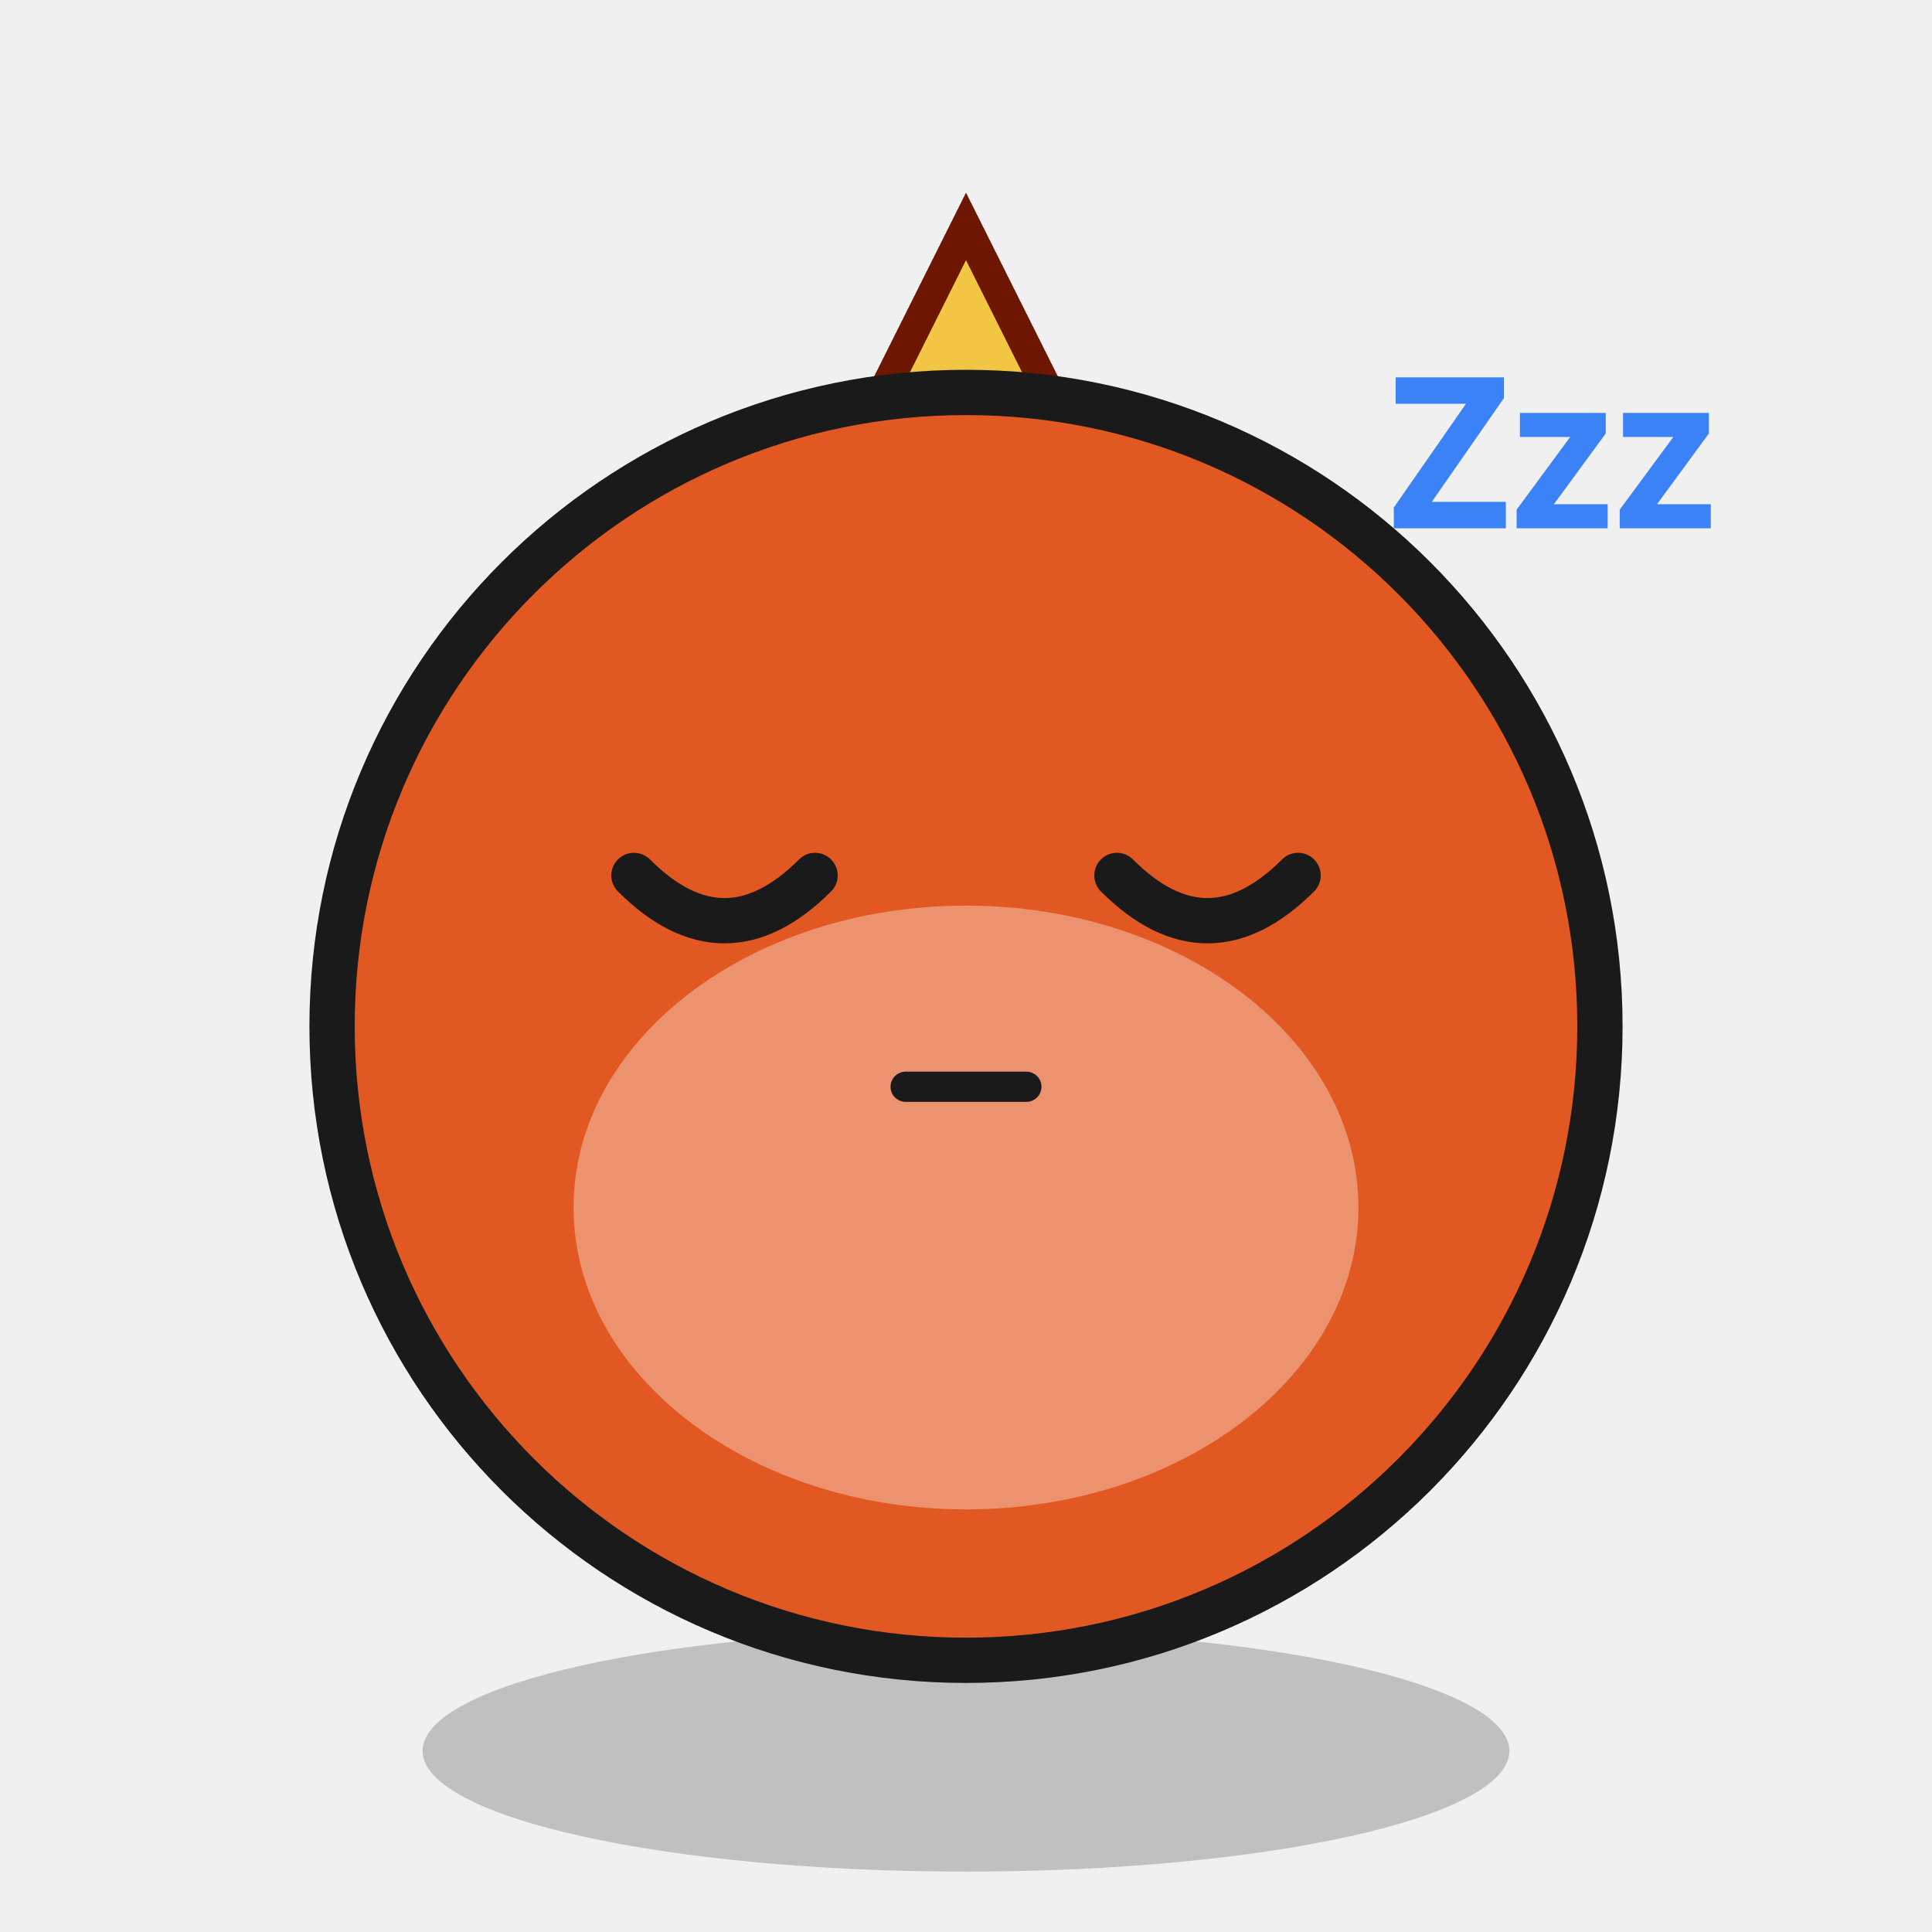
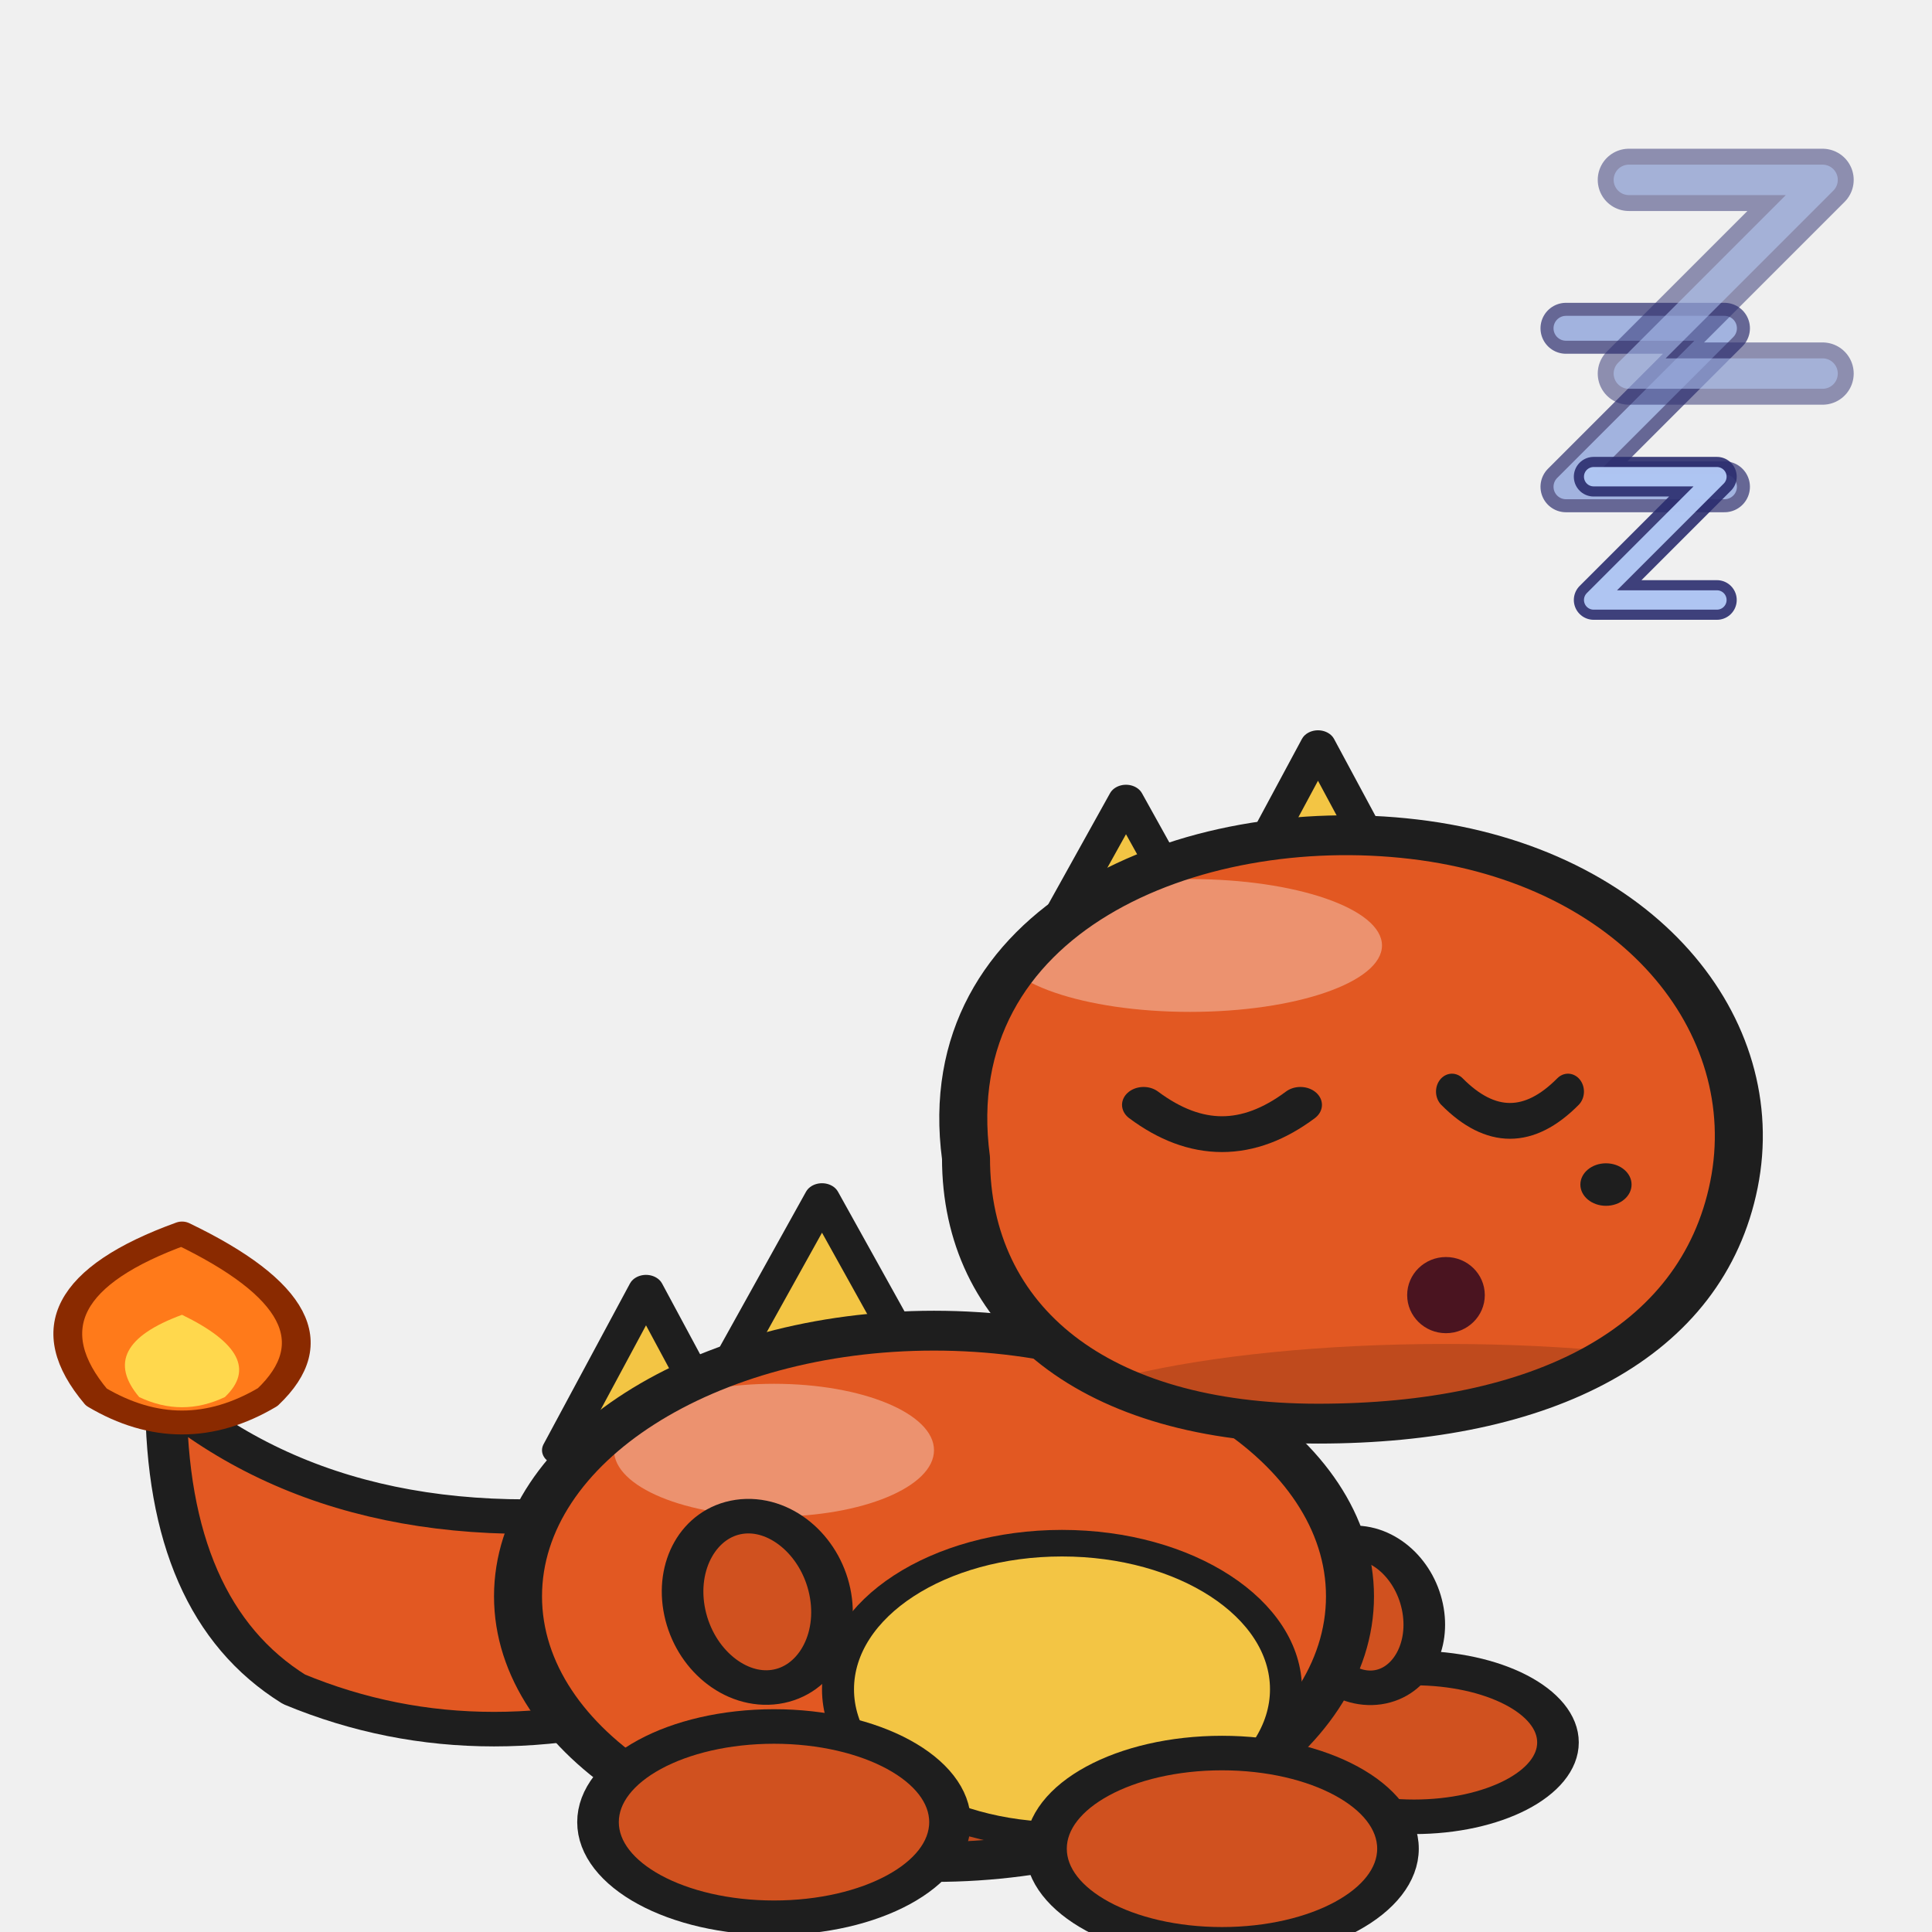
<svg xmlns="http://www.w3.org/2000/svg" viewBox="0 0 128 128" width="128" height="128">
-   <g transform="translate(0, undefined)">
-     <ellipse cx="64" cy="116" rx="36" ry="8" fill="#000000" opacity="0.2" />
-     <polygon points="64,15 54,35 74,35" fill="#F3C544" stroke="#6D1600" stroke-width="2" />
-     <circle cx="64" cy="68" r="42" fill="#E25822" stroke="#1A1A1A" stroke-width="3" />
-     <ellipse cx="64" cy="80" rx="26" ry="20" fill="#FFFFFF" opacity="0.35" />
-     <path d="M 42 58 Q 48 64 54 58" stroke="#1A1A1A" stroke-width="3" fill="none" stroke-linecap="round" />
-     <path d="M 74 58 Q 80 64 86 58" stroke="#1A1A1A" stroke-width="3" fill="none" stroke-linecap="round" />
-     <line x1="60" y1="72" x2="68" y2="72" stroke="#1A1A1A" stroke-width="2" stroke-linecap="round" />
-     <text x="92" y="35" font-family="sans-serif" font-weight="bold" font-size="14" fill="#3B82F6">Zzz</text>
+   <g transform="translate(64 126) rotate(0) scale(1.06 0.88) translate(-64 -120)">
+     <g transform="rotate(0.00 42 98)">
+       <path d="M46 90Q26 94 14 82Q14 98 22 104Q34 110 48 104Z" fill="#E25822" />
+       <path d="M46 90Q26 94 14 82Q14 98 22 104Q34 110 48 104Z" fill="none" stroke="#1e1e1e" stroke-width="2.6" stroke-linejoin="round" />
+       <path d="M15 69.686Q25.71 75.88 20.355 82Q15 85.825 9.645 82Q4.29 74.35 15 69.686Z" fill="#ff7a1a" />
+       <path d="M15 69.686Q25.71 75.88 20.355 82Q15 85.825 9.645 82Q4.29 74.35 15 69.686Z" fill="none" stroke="#8a2a00" stroke-width="1.8" stroke-linecap="round" stroke-linejoin="round" />
+       <path d="M15 75.806Q20.355 78.94 17.677 82Q15 83.53 12.322 82Q9.645 78.175 15 75.806Z" fill="#ffd84d" />
+     </g>
+     <path d="M38.6 86L44 73.9L49.4 86Z" fill="#F3C544" />
+     <path d="M38.6 86L44 73.9L49.4 86Z" fill="none" stroke="#1e1e1e" stroke-width="2.2" stroke-linejoin="round" />
+     <path d="M49 80L55 67L61 80Z" fill="#F3C544" />
+     <path d="M49 80L55 67L61 80Z" fill="none" stroke="#1e1e1e" stroke-width="2.2" stroke-linejoin="round" />
+     <ellipse cx="66" cy="106" rx="9" ry="5.6" fill="#d0511f" />
+     <ellipse cx="66" cy="106" rx="9" ry="5.6" fill="none" stroke="#1e1e1e" stroke-width="2.6" stroke-linejoin="round" />
+     <ellipse cx="92" cy="108" rx="9" ry="5.6" fill="#d0511f" />
+     <ellipse cx="92" cy="108" rx="9" ry="5.6" fill="none" stroke="#1e1e1e" stroke-width="2.6" stroke-linejoin="round" />
+     <g transform="rotate(80.00 88 94)">
+       <ellipse cx="92.5" cy="94" rx="5.5" ry="3.8" fill="#d0511f" />
+       <ellipse cx="92.5" cy="94" rx="5.5" ry="3.8" fill="none" stroke="#1e1e1e" stroke-width="2.6" stroke-linejoin="round" />
+     </g>
+     <ellipse cx="62" cy="97" rx="26" ry="20" fill="#E25822" />
+     <clipPath id="f0c0">
+       <ellipse cx="62" cy="97" rx="26" ry="20" />
+     </clipPath>
+     <ellipse cx="70" cy="115" rx="30" ry="9" fill="#000000" fill-opacity="0.16" clip-path="url(#f0c0)" />
+     <ellipse cx="52" cy="86" rx="10" ry="5" fill="#ffffff" fill-opacity="0.35" clip-path="url(#f0c0)" />
+     <ellipse cx="62" cy="97" rx="26" ry="20" fill="none" stroke="#1e1e1e" stroke-width="3" stroke-linejoin="round" />
+     <ellipse cx="70" cy="104" rx="14" ry="11" fill="#F3C544" />
+     <ellipse cx="70" cy="104" rx="14" ry="11" fill="none" stroke="#1e1e1e" stroke-width="2" stroke-linejoin="round" />
+     <path d="M68 50L74 37L80 50Z" fill="#F3C544" />
+     <path d="M68 50L74 37L80 50Z" fill="none" stroke="#1e1e1e" stroke-width="2.2" stroke-linejoin="round" />
+     <path d="M80.6 45L86 32.9L91.4 45Z" fill="#F3C544" />
+     <path d="M80.6 45L86 32.9L91.4 45Z" fill="none" stroke="#1e1e1e" stroke-width="2.2" stroke-linejoin="round" />
+     <path d="M64 64C62 46 78 38 92 40C106 42 114 54 112 66C110 78 100 84 86 84C72 84 64 76 64 64Z" fill="#E25822" />
+     <clipPath id="f0c1">
+       <path d="M64 64C62 46 78 38 92 40C106 42 114 54 112 66C110 78 100 84 86 84C72 84 64 76 64 64Z" />
+     </clipPath>
+     <ellipse cx="94" cy="86" rx="28" ry="8" fill="#000000" fill-opacity="0.16" clip-path="url(#f0c1)" />
+     <ellipse cx="78" cy="48" rx="12" ry="5" fill="#ffffff" fill-opacity="0.35" clip-path="url(#f0c1)" />
+     <path d="M64 64C62 46 78 38 92 40C106 42 114 54 112 66C110 78 100 84 86 84C72 84 64 76 64 64Z" fill="none" stroke="#1e1e1e" stroke-width="3" stroke-linejoin="round" />
+     <circle cx="104" cy="66" r="1.6" fill="#1e1e1e" />
+     <path d="M75.1 60Q80 64.41 84.9 60" fill="none" stroke="#1e1e1e" stroke-width="2.695" stroke-linecap="round" stroke-linejoin="round" />
+     <g transform="translate(98 59) scale(0.74 1) translate(-98 -59)">
+       <path d="M93.1 59Q98 63.41 102.9 59" fill="none" stroke="#1e1e1e" stroke-width="2.695" stroke-linecap="round" stroke-linejoin="round" />
+     </g>
+     <ellipse cx="94" cy="74.323" rx="2.426" ry="2.867" fill="#4a1420" />
+     <ellipse cx="52" cy="114" rx="11" ry="7.2" fill="#d0511f" />
+     <ellipse cx="52" cy="114" rx="11" ry="7.2" fill="none" stroke="#1e1e1e" stroke-width="2.6" stroke-linejoin="round" />
+     <ellipse cx="80" cy="116" rx="11" ry="7.2" fill="#d0511f" />
+     <ellipse cx="80" cy="116" rx="11" ry="7.2" fill="none" stroke="#1e1e1e" stroke-width="2.6" stroke-linejoin="round" />
+     <g transform="rotate(80.00 50 92)">
+       <ellipse cx="55.5" cy="92" rx="6.5" ry="4.6" fill="#d0511f" />
+       <ellipse cx="55.5" cy="92" rx="6.5" ry="4.6" fill="none" stroke="#1e1e1e" stroke-width="2.6" stroke-linejoin="round" />
+     </g>
  </g>
+   <path d="M103.75 21.75L114.25 21.75L103.75 32.25L114.25 32.25" fill="none" stroke="#2b2d6e" stroke-width="3.375" stroke-linecap="round" stroke-linejoin="round" stroke-opacity="0.700" />
+   <path d="M103.75 21.75L114.25 21.75L103.75 32.25L114.25 32.25" fill="none" stroke="#bcd4ff" stroke-width="1.65" stroke-linecap="round" stroke-linejoin="round" stroke-opacity="0.700" />
+   <path d="M107.917 11.917L120.75 11.917L107.917 24.75L120.75 24.75" fill="none" stroke="#2b2d6e" stroke-width="4.125" stroke-linecap="round" stroke-linejoin="round" stroke-opacity="0.500" />
+   <path d="M107.917 11.917L120.75 11.917L107.917 24.75L120.75 24.75" fill="none" stroke="#bcd4ff" stroke-width="2.017" stroke-linecap="round" stroke-linejoin="round" stroke-opacity="0.500" />
+   <path d="M105.583 31.583L113.75 31.583L105.583 39.75L113.75 39.75" fill="none" stroke="#2b2d6e" stroke-width="2.625" stroke-linecap="round" stroke-linejoin="round" stroke-opacity="0.900" />
+   <path d="M105.583 31.583L113.75 31.583L105.583 39.75L113.75 39.75" fill="none" stroke="#bcd4ff" stroke-width="1.283" stroke-linecap="round" stroke-linejoin="round" stroke-opacity="0.900" />
</svg>
